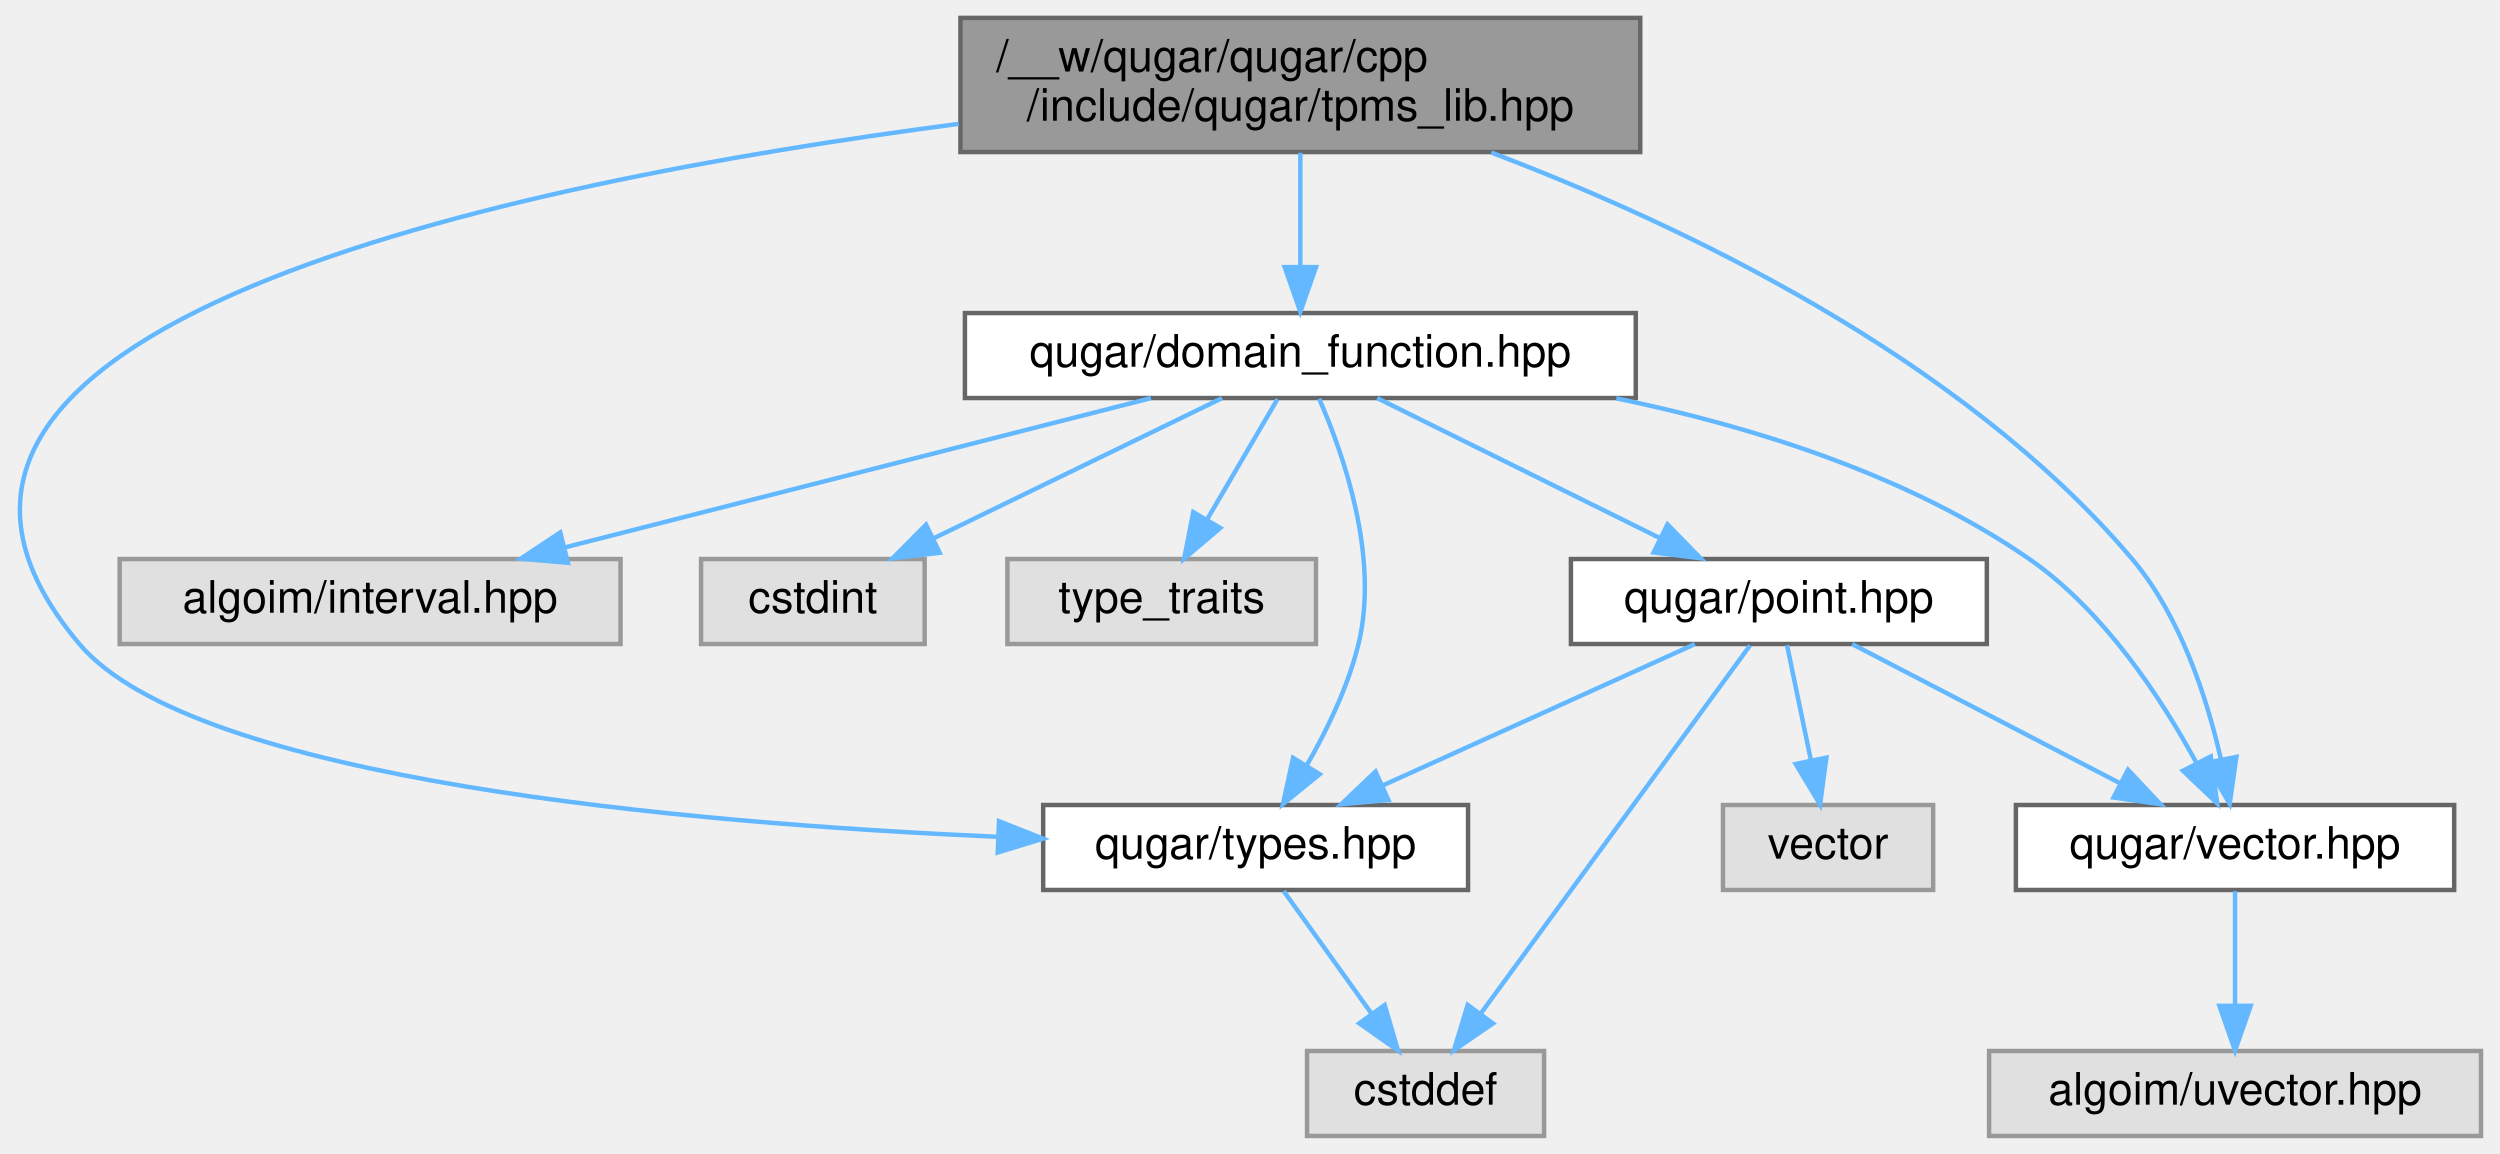
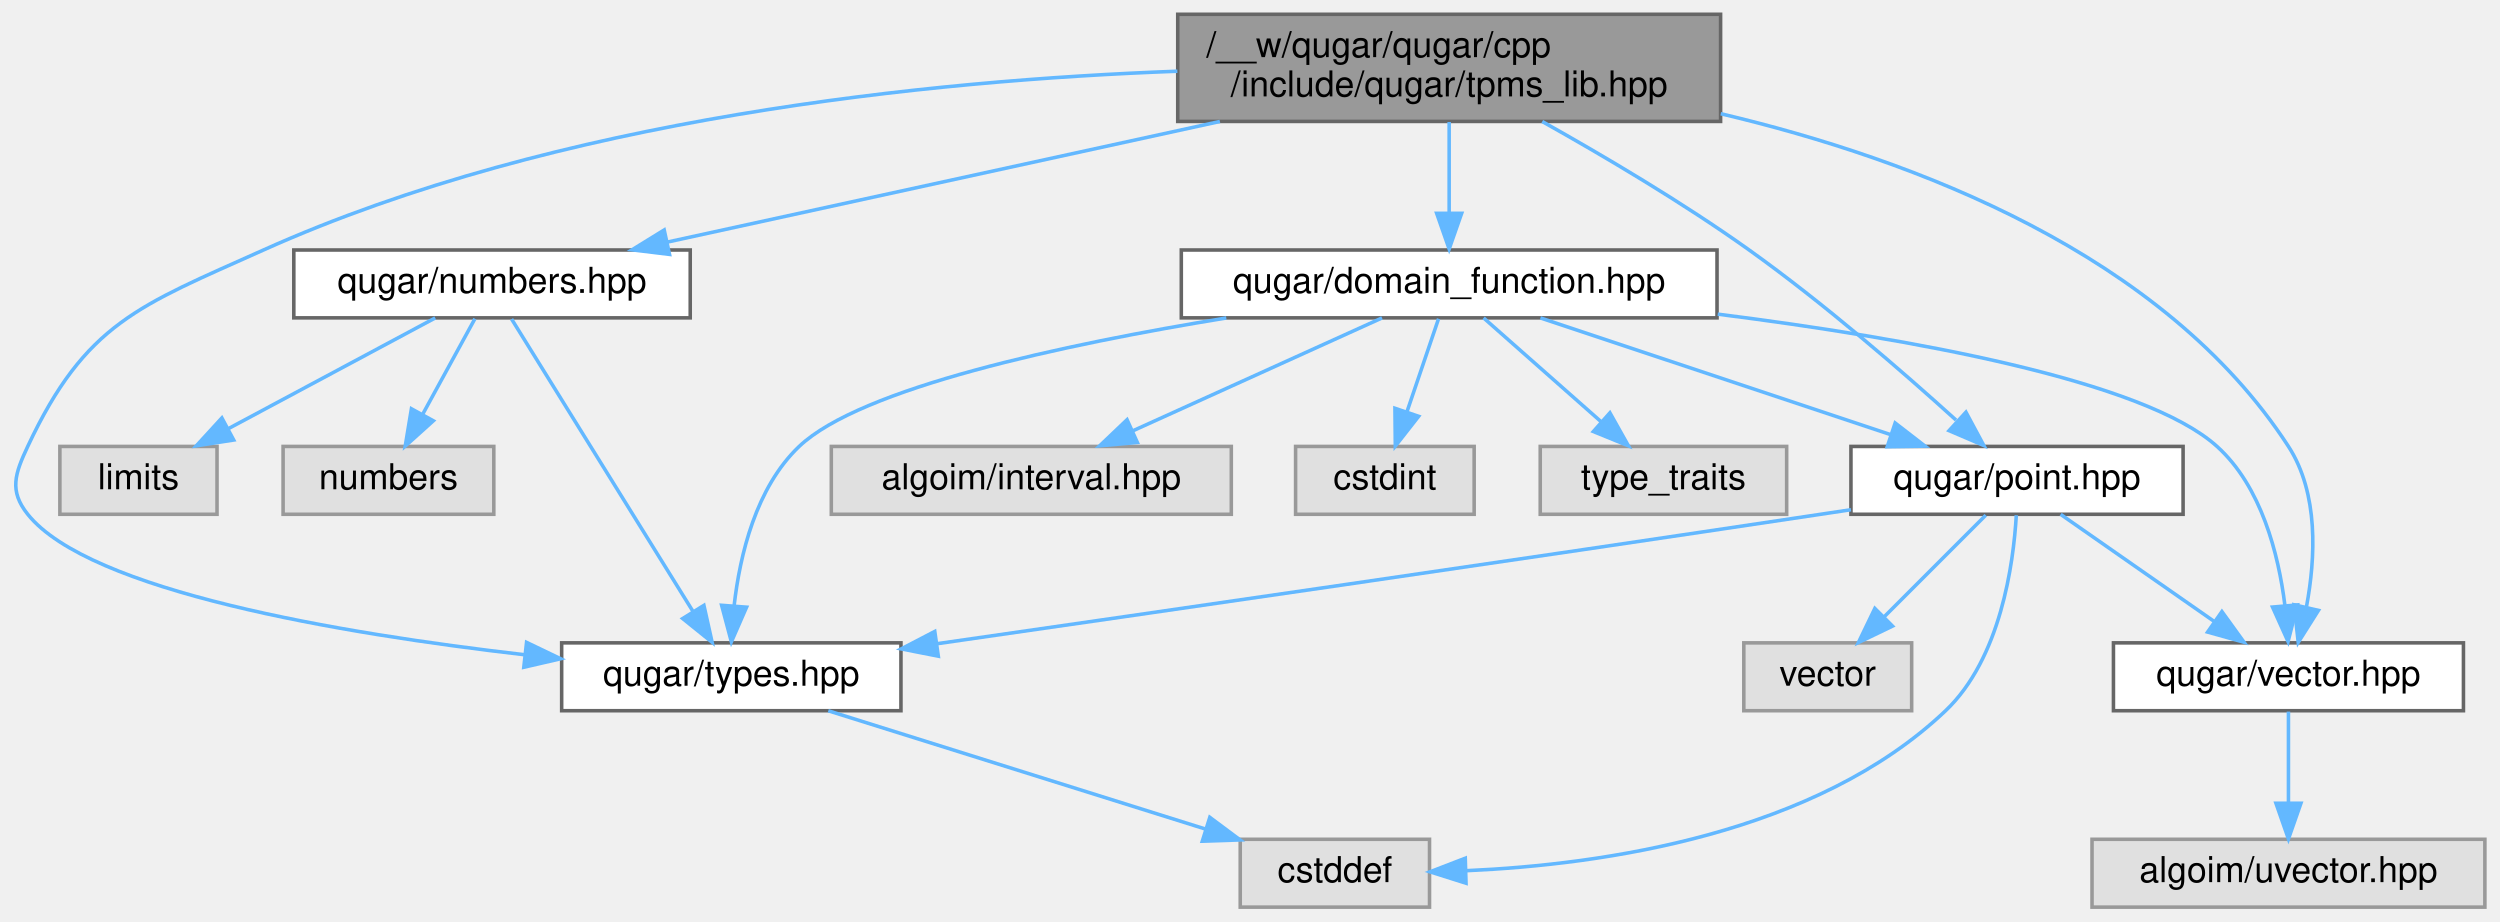
- <svg xmlns="http://www.w3.org/2000/svg" xmlns:xlink="http://www.w3.org/1999/xlink" width="559pt" height="258pt" viewBox="0.00 0.00 558.51 258.00">
+ <svg xmlns="http://www.w3.org/2000/svg" xmlns:xlink="http://www.w3.org/1999/xlink" width="700pt" height="258pt" viewBox="0.00 0.00 699.53 258.00">
  <g id="graph0" class="graph" transform="scale(1 1) rotate(0) translate(4 254)">
    <g id="Node000001" class="node">
      <g id="a_Node000001">
        <a xlink:title="Declaration of TPMS functions to be consumed by Algoim.">
-           <polygon fill="#999999" stroke="#666666" points="362.51,-250 210.51,-250 210.51,-220 362.51,-220 362.51,-250" />
-           <text text-anchor="start" x="218.51" y="-238" font-family="Helvetica,sans-Serif" font-size="10.00">/__w/qugar/qugar/cpp</text>
-           <text text-anchor="middle" x="286.51" y="-227" font-family="Helvetica,sans-Serif" font-size="10.00">/include/qugar/tpms_lib.hpp</text>
+           <polygon fill="#999999" stroke="#666666" points="477.53,-250 325.53,-250 325.53,-220 477.53,-220 477.53,-250" />
+           <text text-anchor="start" x="333.53" y="-238" font-family="Helvetica,sans-Serif" font-size="10.00">/__w/qugar/qugar/cpp</text>
+           <text text-anchor="middle" x="401.53" y="-227" font-family="Helvetica,sans-Serif" font-size="10.00">/include/qugar/tpms_lib.hpp</text>
        </a>
      </g>
    </g>
    <g id="Node000002" class="node">
      <g id="a_Node000002">
        <a xlink:href="../../dc/d7c/domain__function_8hpp.html" target="_top" xlink:title="Declaration of a few implicit functions template class ready to be consumed by Algoim.">
-           <polygon fill="white" stroke="#666666" points="361.51,-184 211.51,-184 211.51,-165 361.51,-165 361.51,-184" />
-           <text text-anchor="middle" x="286.51" y="-172" font-family="Helvetica,sans-Serif" font-size="10.00">qugar/domain_function.hpp</text>
+           <polygon fill="white" stroke="#666666" points="476.53,-184 326.53,-184 326.53,-165 476.53,-165 476.53,-184" />
+           <text text-anchor="middle" x="401.53" y="-172" font-family="Helvetica,sans-Serif" font-size="10.00">qugar/domain_function.hpp</text>
        </a>
      </g>
    </g>
    <g id="edge1_Node000001_Node000002" class="edge">
      <g id="a_edge1_Node000001_Node000002">
        <a xlink:title=" ">
-           <path fill="none" stroke="#63b8ff" d="M286.51,-219.84C286.51,-212.21 286.51,-202.7 286.51,-194.45" />
-           <polygon fill="#63b8ff" stroke="#63b8ff" points="290.01,-194.27 286.51,-184.27 283.01,-194.27 290.01,-194.27" />
+           <path fill="none" stroke="#63b8ff" d="M401.53,-219.84C401.53,-212.21 401.53,-202.7 401.53,-194.45" />
+           <polygon fill="#63b8ff" stroke="#63b8ff" points="405.03,-194.27 401.53,-184.27 398.03,-194.27 405.03,-194.27" />
        </a>
      </g>
    </g>
    <g id="Node000003" class="node">
      <g id="a_Node000003">
        <a xlink:href="../../dd/de3/types_8hpp.html" target="_top" xlink:title="Declaration of types.">
-           <polygon fill="white" stroke="#666666" points="324.01,-74 229.01,-74 229.01,-55 324.01,-55 324.01,-74" />
-           <text text-anchor="middle" x="276.51" y="-62" font-family="Helvetica,sans-Serif" font-size="10.00">qugar/types.hpp</text>
-         </a>
-       </g>
-     </g>
-     <g id="edge15_Node000001_Node000003" class="edge">
-       <g id="a_edge15_Node000001_Node000003">
-         <a xlink:title=" ">
-           <path fill="none" stroke="#63b8ff" d="M210.11,-226.3C109.93,-213.26 -46.46,-180.97 13.51,-110 39.24,-79.55 149.31,-69.93 218.65,-66.9" />
-           <polygon fill="#63b8ff" stroke="#63b8ff" points="219.14,-70.38 228.99,-66.48 218.85,-63.38 219.14,-70.38" />
+           <polygon fill="white" stroke="#666666" points="248.03,-74 153.03,-74 153.03,-55 248.03,-55 248.03,-74" />
+           <text text-anchor="middle" x="200.53" y="-62" font-family="Helvetica,sans-Serif" font-size="10.00">qugar/types.hpp</text>
+         </a>
+       </g>
+     </g>
+     <g id="edge20_Node000001_Node000003" class="edge">
+       <g id="a_edge20_Node000001_Node000003">
+         <a xlink:title=" ">
+           <path fill="none" stroke="#63b8ff" d="M325.43,-234.06C255.94,-231.5 151.82,-220.95 69.53,-184 34.7,-168.36 19.73,-163.58 3.53,-129 -0.05,-121.35 -1.74,-116.6 3.53,-110 20.72,-88.5 90.95,-76.63 142.67,-70.67" />
+           <polygon fill="#63b8ff" stroke="#63b8ff" points="143.2,-74.13 152.75,-69.55 142.43,-67.17 143.2,-74.13" />
+         </a>
+       </g>
+     </g>
+     <g id="Node000005" class="node">
+       <g id="a_Node000005">
+         <a xlink:href="../../d0/de4/point_8hpp.html" target="_top" xlink:title="Definition and implementation of Point class.">
+           <polygon fill="white" stroke="#666666" points="607.03,-129 514.03,-129 514.03,-110 607.03,-110 607.03,-129" />
+           <text text-anchor="middle" x="560.53" y="-117" font-family="Helvetica,sans-Serif" font-size="10.00">qugar/point.hpp</text>
+         </a>
+       </g>
+     </g>
+     <g id="edge19_Node000001_Node000005" class="edge">
+       <g id="a_edge19_Node000001_Node000005">
+         <a xlink:title=" ">
+           <path fill="none" stroke="#63b8ff" d="M427.59,-219.97C444.54,-210.48 466.88,-197.31 485.53,-184 506.43,-169.09 528.67,-149.77 543.46,-136.37" />
+           <polygon fill="#63b8ff" stroke="#63b8ff" points="546.23,-138.59 551.24,-129.25 541.5,-133.42 546.23,-138.59" />
        </a>
      </g>
    </g>
    <g id="Node000006" class="node">
      <g id="a_Node000006">
        <a xlink:href="../../da/d16/vector_8hpp.html" target="_top" xlink:title=" ">
-           <polygon fill="white" stroke="#666666" points="544.51,-74 446.51,-74 446.51,-55 544.51,-55 544.51,-74" />
-           <text text-anchor="middle" x="495.51" y="-62" font-family="Helvetica,sans-Serif" font-size="10.00">qugar/vector.hpp</text>
+           <polygon fill="white" stroke="#666666" points="685.53,-74 587.53,-74 587.53,-55 685.53,-55 685.53,-74" />
+           <text text-anchor="middle" x="636.53" y="-62" font-family="Helvetica,sans-Serif" font-size="10.00">qugar/vector.hpp</text>
        </a>
      </g>
    </g>
    <g id="edge14_Node000001_Node000006" class="edge">
      <g id="a_edge14_Node000001_Node000006">
        <a xlink:title=" ">
-           <path fill="none" stroke="#63b8ff" d="M329.2,-219.89C371.12,-203.99 434.19,-174.29 472.51,-129 483.28,-116.27 489.18,-98.09 492.3,-84.45" />
-           <polygon fill="#63b8ff" stroke="#63b8ff" points="495.81,-84.76 494.31,-74.27 488.94,-83.4 495.81,-84.76" />
+           <path fill="none" stroke="#63b8ff" d="M477.58,-222.16C532.03,-209.28 601.64,-182.8 636.53,-129 645.06,-115.85 644.11,-97.72 641.59,-84.19" />
+           <polygon fill="#63b8ff" stroke="#63b8ff" points="644.93,-83.09 639.27,-74.13 638.1,-84.66 644.93,-83.09" />
+         </a>
+       </g>
+     </g>
+     <g id="Node000012" class="node">
+       <g id="a_Node000012">
+         <a xlink:href="../../db/d83/numbers_8hpp.html" target="_top" xlink:title="Declaration of constant values.">
+           <polygon fill="white" stroke="#666666" points="189.03,-184 78.03,-184 78.03,-165 189.03,-165 189.03,-184" />
+           <text text-anchor="middle" x="133.53" y="-172" font-family="Helvetica,sans-Serif" font-size="10.00">qugar/numbers.hpp</text>
+         </a>
+       </g>
+     </g>
+     <g id="edge15_Node000001_Node000012" class="edge">
+       <g id="a_edge15_Node000001_Node000012">
+         <a xlink:title=" ">
+           <path fill="none" stroke="#63b8ff" d="M337.34,-219.99C289.79,-209.61 225.96,-195.68 182.49,-186.19" />
+           <polygon fill="#63b8ff" stroke="#63b8ff" points="183.23,-182.77 172.72,-184.05 181.74,-189.61 183.23,-182.77" />
        </a>
      </g>
    </g>
    <g id="edge2_Node000002_Node000003" class="edge">
      <g id="a_edge2_Node000002_Node000003">
        <a xlink:title=" ">
-           <path fill="none" stroke="#63b8ff" d="M290.72,-164.83C296.11,-152.56 304.25,-129.46 299.51,-110 297.21,-100.51 292.5,-90.78 287.93,-82.85" />
-           <polygon fill="#63b8ff" stroke="#63b8ff" points="290.84,-80.89 282.62,-74.2 284.88,-84.55 290.84,-80.89" />
-         </a>
-       </g>
-     </g>
-     <g id="Node000005" class="node">
-       <g id="a_Node000005">
-         <a xlink:href="../../d0/de4/point_8hpp.html" target="_top" xlink:title="Definition and implementation of Point class.">
-           <polygon fill="white" stroke="#666666" points="440.01,-129 347.01,-129 347.01,-110 440.01,-110 440.01,-129" />
-           <text text-anchor="middle" x="393.51" y="-117" font-family="Helvetica,sans-Serif" font-size="10.00">qugar/point.hpp</text>
+           <path fill="none" stroke="#63b8ff" d="M339.13,-164.97C293.52,-157.53 236.74,-145.36 219.53,-129 207.42,-117.49 202.94,-98.61 201.32,-84.42" />
+           <polygon fill="#63b8ff" stroke="#63b8ff" points="204.8,-83.99 200.55,-74.28 197.82,-84.52 204.8,-83.99" />
        </a>
      </g>
    </g>
    <g id="edge4_Node000002_Node000005" class="edge">
      <g id="a_edge4_Node000002_Node000005">
        <a xlink:title=" ">
-           <path fill="none" stroke="#63b8ff" d="M303.71,-164.98C320.76,-156.54 347.15,-143.47 366.91,-133.68" />
-           <polygon fill="#63b8ff" stroke="#63b8ff" points="368.6,-136.75 376.01,-129.17 365.5,-130.47 368.6,-136.75" />
+           <path fill="none" stroke="#63b8ff" d="M427.08,-164.98C453.66,-156.13 495.47,-142.19 525.2,-132.28" />
+           <polygon fill="#63b8ff" stroke="#63b8ff" points="526.41,-135.56 534.79,-129.08 524.19,-128.92 526.41,-135.56" />
        </a>
      </g>
    </g>
    <g id="edge10_Node000002_Node000006" class="edge">
      <g id="a_edge10_Node000002_Node000006">
        <a xlink:title=" ">
-           <path fill="none" stroke="#63b8ff" d="M357.16,-164.93C387.61,-158.64 422.37,-147.77 449.51,-129 466.25,-117.42 479.13,-97.71 486.94,-83.31" />
-           <polygon fill="#63b8ff" stroke="#63b8ff" points="490.09,-84.86 491.53,-74.36 483.86,-81.66 490.09,-84.86" />
+           <path fill="none" stroke="#63b8ff" d="M476.73,-166.04C530.23,-159.26 596.1,-147.47 616.53,-129 628.98,-117.75 633.74,-98.83 635.53,-84.57" />
+           <polygon fill="#63b8ff" stroke="#63b8ff" points="639.04,-84.63 636.42,-74.36 632.07,-84.02 639.04,-84.63" />
        </a>
      </g>
    </g>
    <g id="Node000009" class="node">
      <g id="a_Node000009">
        <a xlink:title=" ">
-           <polygon fill="#e0e0e0" stroke="#999999" points="134.51,-129 22.51,-129 22.51,-110 134.51,-110 134.51,-129" />
-           <text text-anchor="middle" x="78.51" y="-117" font-family="Helvetica,sans-Serif" font-size="10.00">algoim/interval.hpp</text>
+           <polygon fill="#e0e0e0" stroke="#999999" points="340.53,-129 228.53,-129 228.53,-110 340.53,-110 340.53,-129" />
+           <text text-anchor="middle" x="284.53" y="-117" font-family="Helvetica,sans-Serif" font-size="10.00">algoim/interval.hpp</text>
        </a>
      </g>
    </g>
    <g id="edge11_Node000002_Node000009" class="edge">
      <g id="a_edge11_Node000002_Node000009">
        <a xlink:title=" ">
-           <path fill="none" stroke="#63b8ff" d="M253.1,-164.98C217.57,-155.93 161.24,-141.58 122.22,-131.64" />
-           <polygon fill="#63b8ff" stroke="#63b8ff" points="122.75,-128.16 112.2,-129.08 121.02,-134.94 122.75,-128.16" />
+           <path fill="none" stroke="#63b8ff" d="M382.73,-164.98C363.91,-156.46 334.71,-143.23 313.04,-133.41" />
+           <polygon fill="#63b8ff" stroke="#63b8ff" points="314.22,-130.11 303.67,-129.17 311.34,-136.48 314.22,-130.11" />
        </a>
      </g>
    </g>
    <g id="Node000010" class="node">
      <g id="a_Node000010">
        <a xlink:title=" ">
-           <polygon fill="#e0e0e0" stroke="#999999" points="202.51,-129 152.51,-129 152.51,-110 202.51,-110 202.51,-129" />
-           <text text-anchor="middle" x="177.51" y="-117" font-family="Helvetica,sans-Serif" font-size="10.00">cstdint</text>
+           <polygon fill="#e0e0e0" stroke="#999999" points="408.53,-129 358.53,-129 358.53,-110 408.53,-110 408.53,-129" />
+           <text text-anchor="middle" x="383.53" y="-117" font-family="Helvetica,sans-Serif" font-size="10.00">cstdint</text>
        </a>
      </g>
    </g>
    <g id="edge12_Node000002_Node000010" class="edge">
      <g id="a_edge12_Node000002_Node000010">
        <a xlink:title=" ">
-           <path fill="none" stroke="#63b8ff" d="M269,-164.98C251.55,-156.5 224.51,-143.35 204.34,-133.54" />
-           <polygon fill="#63b8ff" stroke="#63b8ff" points="205.87,-130.4 195.35,-129.17 202.81,-136.69 205.87,-130.4" />
+           <path fill="none" stroke="#63b8ff" d="M398.56,-164.75C396.17,-157.72 392.74,-147.62 389.76,-138.84" />
+           <polygon fill="#63b8ff" stroke="#63b8ff" points="392.98,-137.43 386.45,-129.09 386.35,-139.68 392.98,-137.43" />
        </a>
      </g>
    </g>
    <g id="Node000011" class="node">
      <g id="a_Node000011">
        <a xlink:title=" ">
-           <polygon fill="#e0e0e0" stroke="#999999" points="290.01,-129 221.01,-129 221.01,-110 290.01,-110 290.01,-129" />
-           <text text-anchor="middle" x="255.51" y="-117" font-family="Helvetica,sans-Serif" font-size="10.00">type_traits</text>
+           <polygon fill="#e0e0e0" stroke="#999999" points="496.03,-129 427.03,-129 427.03,-110 496.03,-110 496.03,-129" />
+           <text text-anchor="middle" x="461.53" y="-117" font-family="Helvetica,sans-Serif" font-size="10.00">type_traits</text>
        </a>
      </g>
    </g>
    <g id="edge13_Node000002_Node000011" class="edge">
      <g id="a_edge13_Node000002_Node000011">
        <a xlink:title=" ">
-           <path fill="none" stroke="#63b8ff" d="M281.4,-164.75C277.15,-157.49 270.99,-146.95 265.74,-137.98" />
-           <polygon fill="#63b8ff" stroke="#63b8ff" points="268.61,-135.95 260.54,-129.09 262.57,-139.49 268.61,-135.95" />
+           <path fill="none" stroke="#63b8ff" d="M411.17,-164.98C420.04,-157.15 433.41,-145.34 444.14,-135.86" />
+           <polygon fill="#63b8ff" stroke="#63b8ff" points="446.54,-138.41 451.72,-129.17 441.9,-133.17 446.54,-138.41" />
        </a>
      </g>
    </g>
    <g id="Node000004" class="node">
      <g id="a_Node000004">
        <a xlink:title=" ">
-           <polygon fill="#e0e0e0" stroke="#999999" points="341.01,-19 288.01,-19 288.01,0 341.01,0 341.01,-19" />
-           <text text-anchor="middle" x="314.51" y="-7" font-family="Helvetica,sans-Serif" font-size="10.00">cstddef</text>
+           <polygon fill="#e0e0e0" stroke="#999999" points="396.03,-19 343.03,-19 343.03,0 396.03,0 396.03,-19" />
+           <text text-anchor="middle" x="369.53" y="-7" font-family="Helvetica,sans-Serif" font-size="10.00">cstddef</text>
        </a>
      </g>
    </g>
    <g id="edge3_Node000003_Node000004" class="edge">
      <g id="a_edge3_Node000003_Node000004">
        <a xlink:title=" ">
-           <path fill="none" stroke="#63b8ff" d="M282.79,-54.75C288.1,-47.34 295.87,-36.5 302.39,-27.41" />
-           <polygon fill="#63b8ff" stroke="#63b8ff" points="305.37,-29.26 308.36,-19.09 299.68,-25.18 305.37,-29.26" />
+           <path fill="none" stroke="#63b8ff" d="M227.68,-54.98C256.31,-46.01 301.56,-31.82 333.24,-21.88" />
+           <polygon fill="#63b8ff" stroke="#63b8ff" points="334.51,-25.15 343,-18.82 332.41,-18.47 334.51,-25.15" />
        </a>
      </g>
    </g>
    <g id="edge5_Node000005_Node000003" class="edge">
      <g id="a_edge5_Node000005_Node000003">
        <a xlink:title=" ">
-           <path fill="none" stroke="#63b8ff" d="M374.72,-109.98C355.89,-101.46 326.69,-88.23 305.02,-78.41" />
-           <polygon fill="#63b8ff" stroke="#63b8ff" points="306.21,-75.11 295.65,-74.17 303.32,-81.48 306.21,-75.11" />
+           <path fill="none" stroke="#63b8ff" d="M514.03,-111.28C511.15,-110.85 508.3,-110.42 505.53,-110 419.49,-97.07 319.71,-82.62 258.35,-73.79" />
+           <polygon fill="#63b8ff" stroke="#63b8ff" points="258.49,-70.27 248.1,-72.31 257.5,-77.2 258.49,-70.27" />
        </a>
      </g>
    </g>
    <g id="edge8_Node000005_Node000004" class="edge">
      <g id="a_edge8_Node000005_Node000004">
        <a xlink:title=" ">
-           <path fill="none" stroke="#63b8ff" d="M387.05,-109.66C373.91,-91.69 343.88,-50.64 326.86,-27.38" />
-           <polygon fill="#63b8ff" stroke="#63b8ff" points="329.58,-25.16 320.85,-19.16 323.93,-29.3 329.58,-25.16" />
+           <path fill="none" stroke="#63b8ff" d="M560.33,-109.73C559.53,-96.05 555.94,-69.65 540.53,-55 504.26,-20.51 444.76,-11.91 406.38,-10.21" />
+           <polygon fill="#63b8ff" stroke="#63b8ff" points="406.25,-6.7 396.15,-9.89 406.04,-13.7 406.25,-6.7" />
        </a>
      </g>
    </g>
    <g id="edge6_Node000005_Node000006" class="edge">
      <g id="a_edge6_Node000005_Node000006">
        <a xlink:title=" ">
-           <path fill="none" stroke="#63b8ff" d="M409.9,-109.98C426.09,-101.57 451.08,-88.59 469.9,-78.81" />
-           <polygon fill="#63b8ff" stroke="#63b8ff" points="471.57,-81.89 478.83,-74.17 468.34,-75.68 471.57,-81.89" />
+           <path fill="none" stroke="#63b8ff" d="M572.74,-109.98C584.31,-101.92 601.91,-89.65 615.69,-80.03" />
+           <polygon fill="#63b8ff" stroke="#63b8ff" points="617.9,-82.76 624.1,-74.17 613.89,-77.02 617.9,-82.76" />
        </a>
      </g>
    </g>
    <g id="Node000008" class="node">
      <g id="a_Node000008">
        <a xlink:title=" ">
-           <polygon fill="#e0e0e0" stroke="#999999" points="428.01,-74 381.01,-74 381.01,-55 428.01,-55 428.01,-74" />
-           <text text-anchor="middle" x="404.51" y="-62" font-family="Helvetica,sans-Serif" font-size="10.00">vector</text>
+           <polygon fill="#e0e0e0" stroke="#999999" points="531.03,-74 484.03,-74 484.03,-55 531.03,-55 531.03,-74" />
+           <text text-anchor="middle" x="507.53" y="-62" font-family="Helvetica,sans-Serif" font-size="10.00">vector</text>
        </a>
      </g>
    </g>
    <g id="edge9_Node000005_Node000008" class="edge">
      <g id="a_edge9_Node000005_Node000008">
        <a xlink:title=" ">
-           <path fill="none" stroke="#63b8ff" d="M395.33,-109.75C396.77,-102.8 398.84,-92.85 400.65,-84.13" />
-           <polygon fill="#63b8ff" stroke="#63b8ff" points="404.13,-84.59 402.73,-74.09 397.27,-83.17 404.13,-84.59" />
+           <path fill="none" stroke="#63b8ff" d="M551.78,-109.75C544.06,-102.03 532.63,-90.6 523.32,-81.28" />
+           <polygon fill="#63b8ff" stroke="#63b8ff" points="525.67,-78.69 516.12,-74.09 520.72,-83.64 525.67,-78.69" />
        </a>
      </g>
    </g>
    <g id="Node000007" class="node">
      <g id="a_Node000007">
        <a xlink:title=" ">
-           <polygon fill="#e0e0e0" stroke="#999999" points="550.51,-19 440.51,-19 440.51,0 550.51,0 550.51,-19" />
-           <text text-anchor="middle" x="495.51" y="-7" font-family="Helvetica,sans-Serif" font-size="10.00">algoim/uvector.hpp</text>
+           <polygon fill="#e0e0e0" stroke="#999999" points="691.53,-19 581.53,-19 581.53,0 691.53,0 691.53,-19" />
+           <text text-anchor="middle" x="636.53" y="-7" font-family="Helvetica,sans-Serif" font-size="10.00">algoim/uvector.hpp</text>
        </a>
      </g>
    </g>
    <g id="edge7_Node000006_Node000007" class="edge">
      <g id="a_edge7_Node000006_Node000007">
        <a xlink:title=" ">
-           <path fill="none" stroke="#63b8ff" d="M495.51,-54.75C495.51,-47.8 495.51,-37.85 495.51,-29.13" />
-           <polygon fill="#63b8ff" stroke="#63b8ff" points="499.01,-29.09 495.51,-19.09 492.01,-29.09 499.01,-29.09" />
+           <path fill="none" stroke="#63b8ff" d="M636.53,-54.75C636.53,-47.8 636.53,-37.85 636.53,-29.13" />
+           <polygon fill="#63b8ff" stroke="#63b8ff" points="640.03,-29.09 636.53,-19.09 633.03,-29.09 640.03,-29.09" />
+         </a>
+       </g>
+     </g>
+     <g id="edge16_Node000012_Node000003" class="edge">
+       <g id="a_edge16_Node000012_Node000003">
+         <a xlink:title=" ">
+           <path fill="none" stroke="#63b8ff" d="M139.01,-164.66C150.11,-146.77 175.4,-106 189.87,-82.69" />
+           <polygon fill="#63b8ff" stroke="#63b8ff" points="192.86,-84.5 195.16,-74.16 186.91,-80.81 192.86,-84.5" />
+         </a>
+       </g>
+     </g>
+     <g id="Node000013" class="node">
+       <g id="a_Node000013">
+         <a xlink:title=" ">
+           <polygon fill="#e0e0e0" stroke="#999999" points="56.53,-129 12.53,-129 12.53,-110 56.53,-110 56.53,-129" />
+           <text text-anchor="middle" x="34.53" y="-117" font-family="Helvetica,sans-Serif" font-size="10.00">limits</text>
+         </a>
+       </g>
+     </g>
+     <g id="edge17_Node000012_Node000013" class="edge">
+       <g id="a_edge17_Node000012_Node000013">
+         <a xlink:title=" ">
+           <path fill="none" stroke="#63b8ff" d="M117.63,-164.98C101.99,-156.61 77.88,-143.7 59.65,-133.95" />
+           <polygon fill="#63b8ff" stroke="#63b8ff" points="61.2,-130.8 50.73,-129.17 57.89,-136.98 61.2,-130.8" />
+         </a>
+       </g>
+     </g>
+     <g id="Node000014" class="node">
+       <g id="a_Node000014">
+         <a xlink:title=" ">
+           <polygon fill="#e0e0e0" stroke="#999999" points="134.03,-129 75.03,-129 75.03,-110 134.03,-110 134.03,-129" />
+           <text text-anchor="middle" x="104.53" y="-117" font-family="Helvetica,sans-Serif" font-size="10.00">numbers</text>
+         </a>
+       </g>
+     </g>
+     <g id="edge18_Node000012_Node000014" class="edge">
+       <g id="a_edge18_Node000012_Node000014">
+         <a xlink:title=" ">
+           <path fill="none" stroke="#63b8ff" d="M128.74,-164.75C124.77,-157.49 119.01,-146.95 114.1,-137.98" />
+           <polygon fill="#63b8ff" stroke="#63b8ff" points="117.1,-136.18 109.23,-129.09 110.96,-139.54 117.1,-136.18" />
        </a>
      </g>
    </g>
  </g>
</svg>
